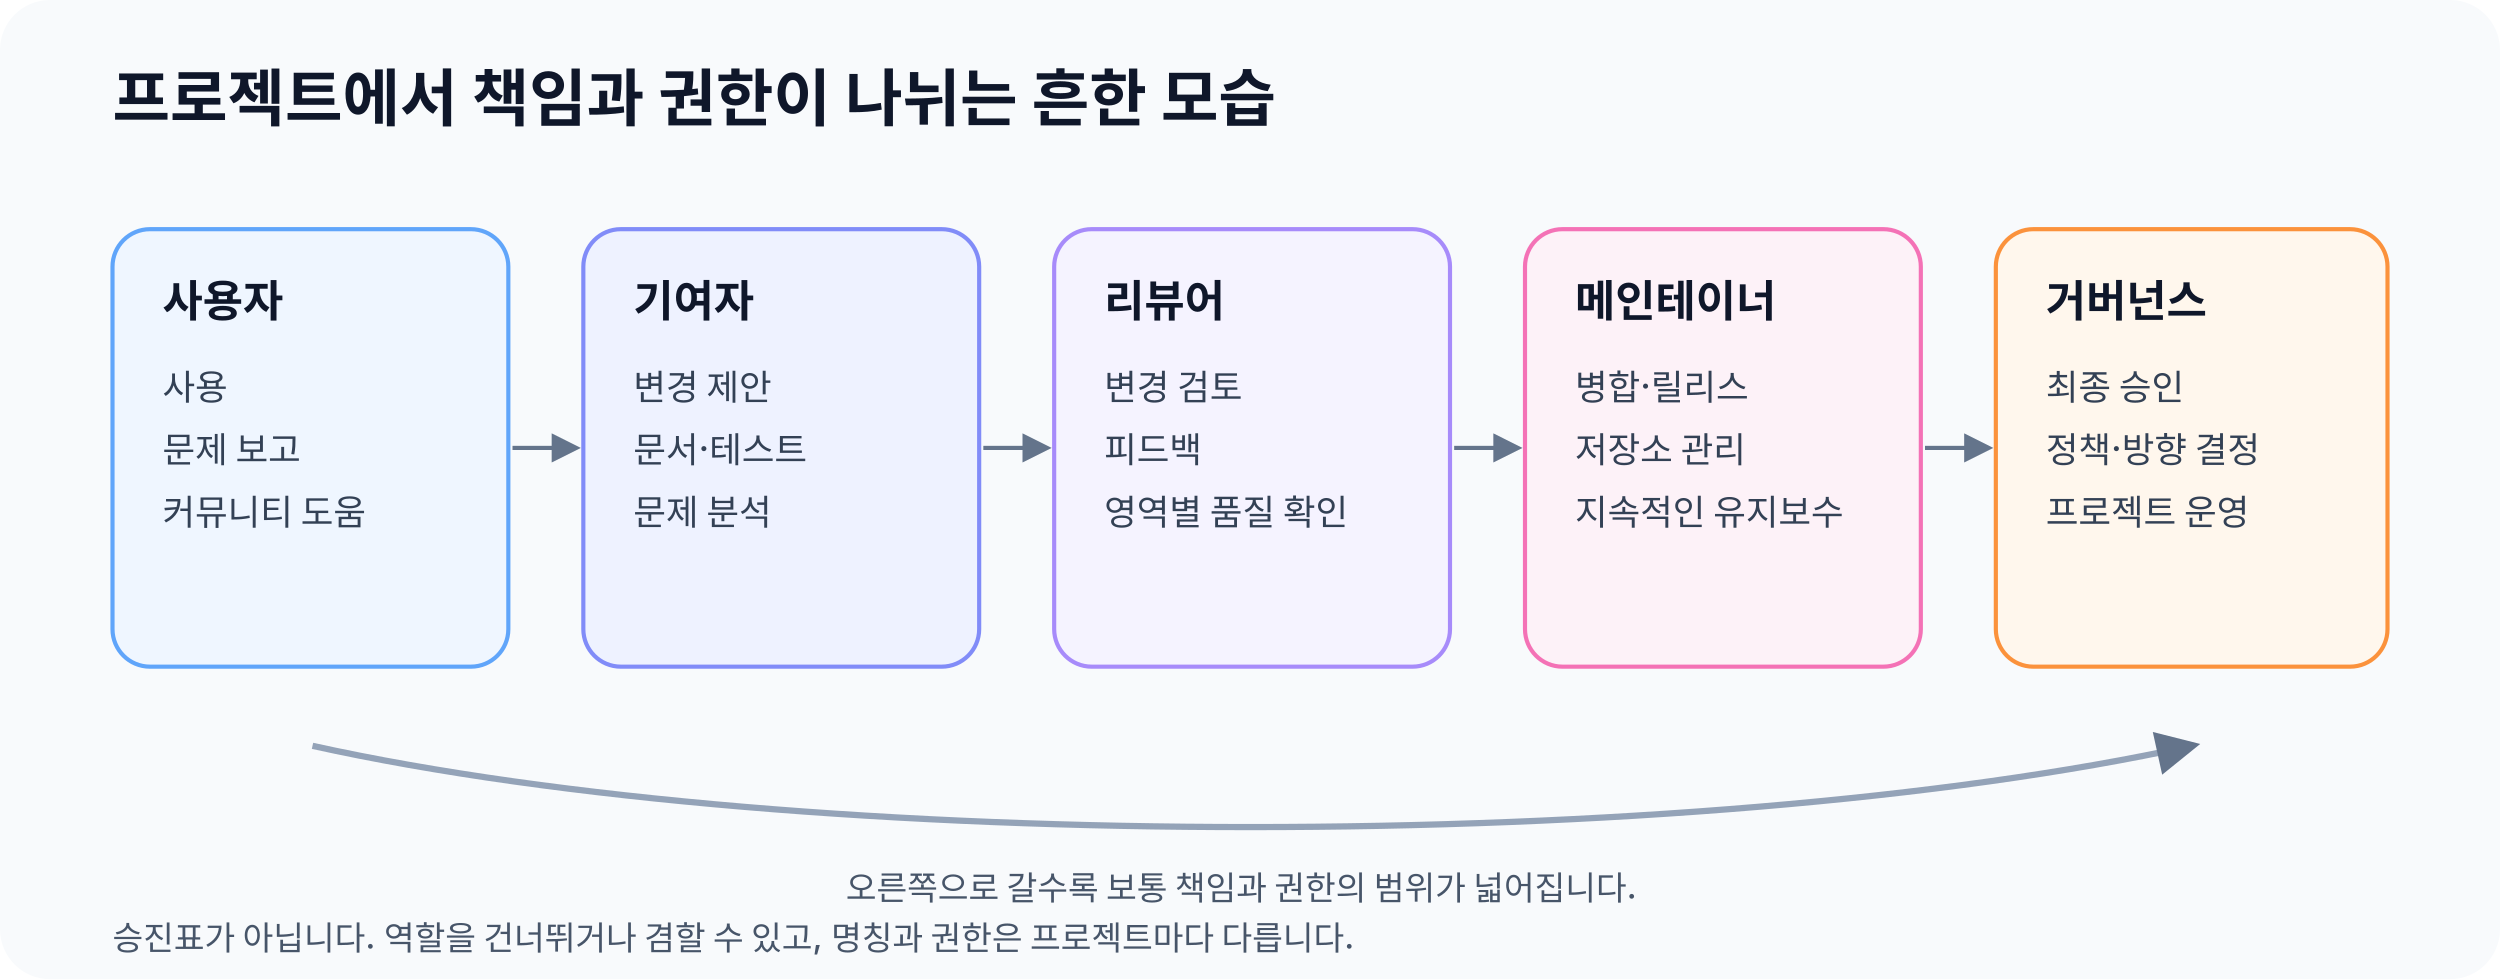
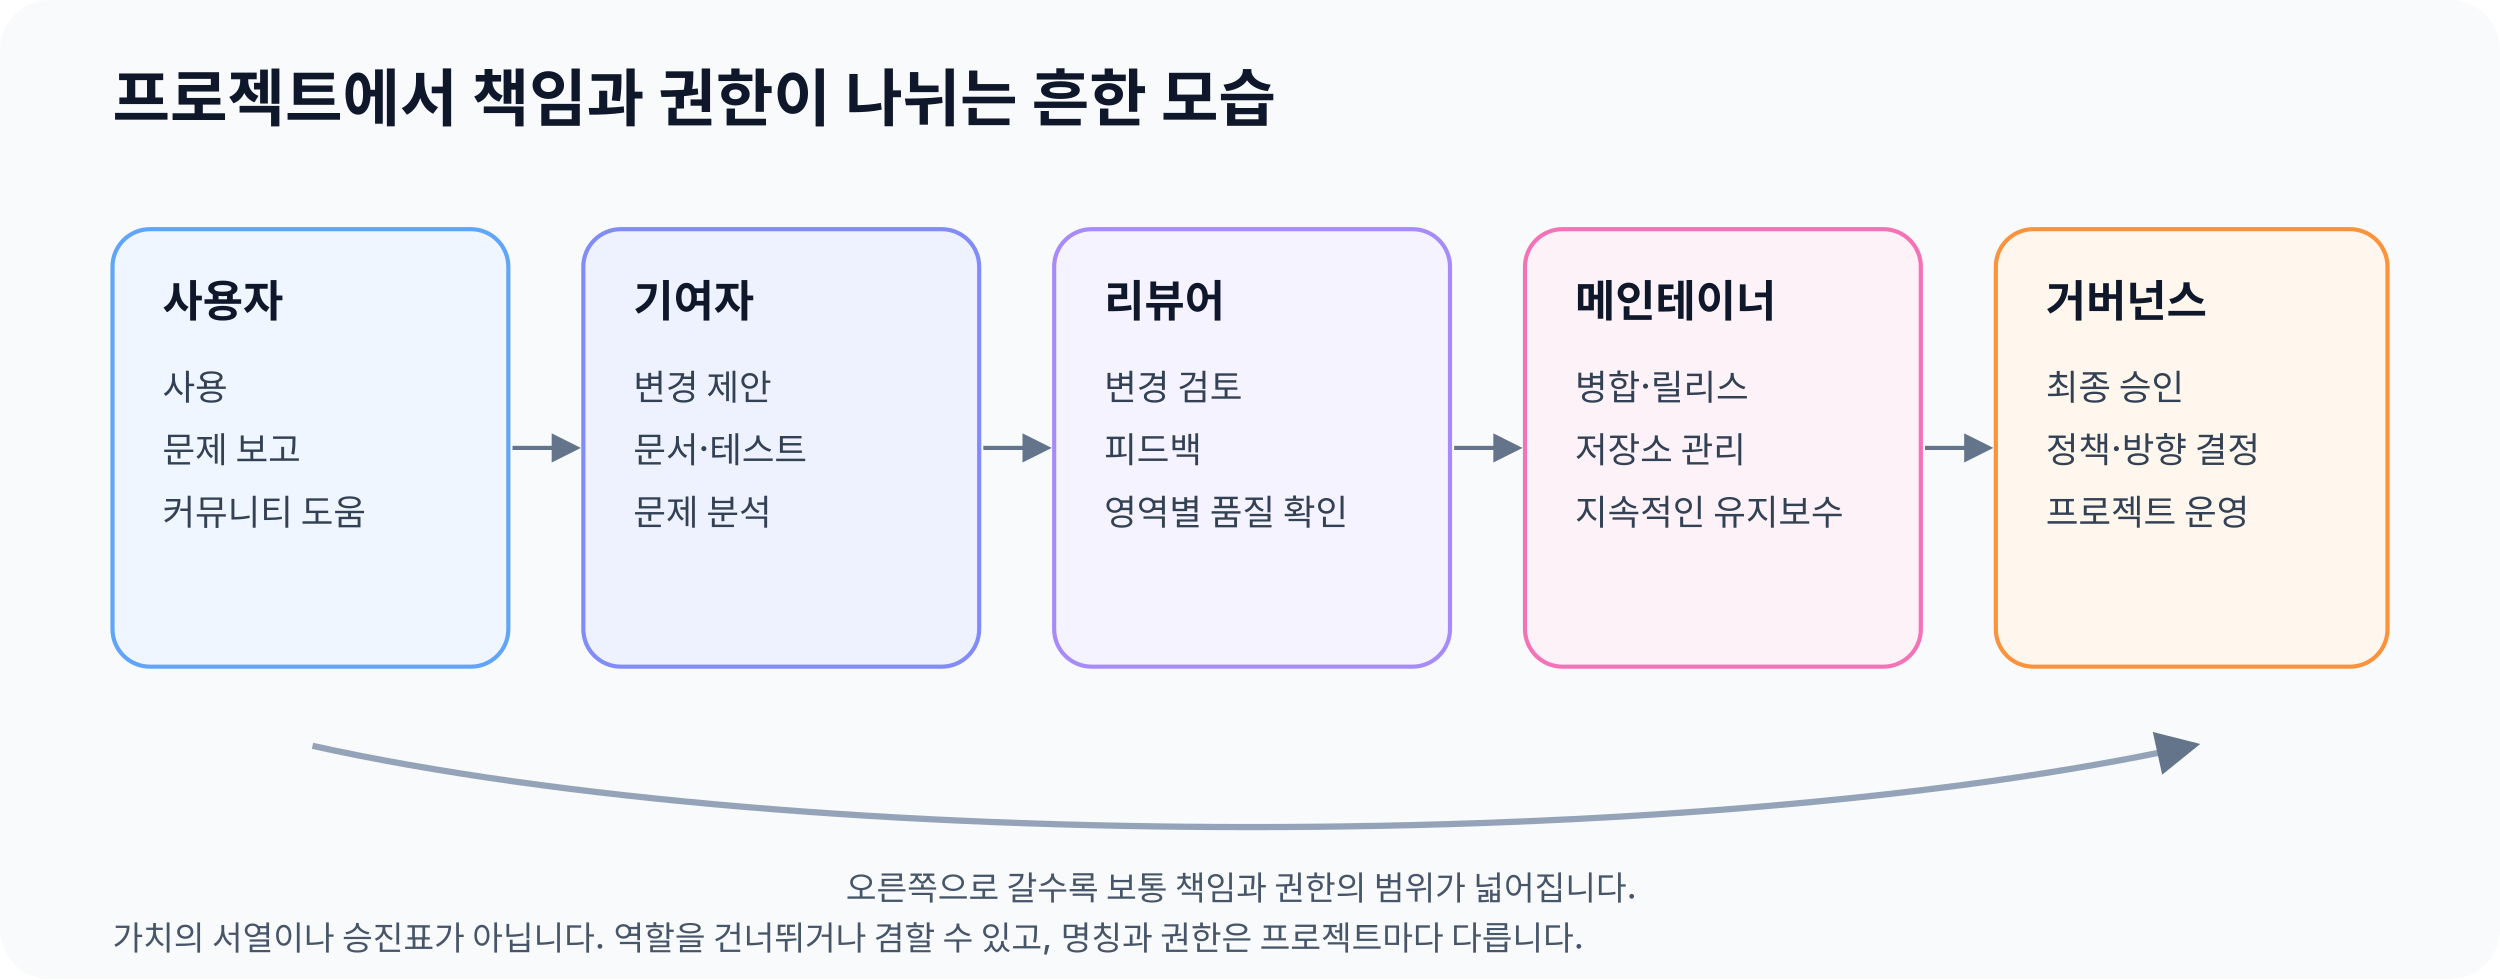
<svg xmlns="http://www.w3.org/2000/svg" width="1200" height="470" viewBox="0 0 1200 470" role="img">
  <defs>
    <marker id="role-arrow" viewBox="0 0 10 10" refX="8" refY="5" markerWidth="7" markerHeight="7" orient="auto-start-reverse">
      <path d="M 0 0 L 10 5 L 0 10 z" fill="#64748b" />
    </marker>
    <style>
      .title { font: 700 30px system-ui, -apple-system, BlinkMacSystemFont, "Noto Sans KR", sans-serif; fill: #0f172a; }
      .heading { font: 700 21px system-ui, -apple-system, BlinkMacSystemFont, "Noto Sans KR", sans-serif; fill: #0f172a; }
      .body { font: 500 17px system-ui, -apple-system, BlinkMacSystemFont, "Noto Sans KR", sans-serif; fill: #334155; }
      .note { font: 500 16px system-ui, -apple-system, BlinkMacSystemFont, "Noto Sans KR", sans-serif; fill: #475569; }
    </style>
  </defs>
  <rect width="1200" height="470" rx="24" fill="#f8fafc" />
  <text x="54" y="58" class="title">프로젝트에서 책임과 권한이 나뉘는 흔한 모습</text>
  <rect x="54" y="110" width="190" height="210" rx="18" fill="#eff6ff" stroke="#60a5fa" stroke-width="2" />
  <text x="78" y="152" class="heading">사용자</text>
  <text x="78" y="192" class="body">사용</text>
  <text x="78" y="222" class="body">문제 보고</text>
  <text x="78" y="252" class="body">커뮤니티 도움</text>
  <line x1="246" y1="215" x2="276" y2="215" stroke="#64748b" stroke-width="2" marker-end="url(#role-arrow)" />
  <rect x="280" y="110" width="190" height="210" rx="18" fill="#eef2ff" stroke="#818cf8" stroke-width="2" />
  <text x="304" y="152" class="heading">기여자</text>
  <text x="304" y="192" class="body">변경 제안</text>
  <text x="304" y="222" class="body">문서·테스트</text>
  <text x="304" y="252" class="body">문제 분석</text>
  <line x1="472" y1="215" x2="502" y2="215" stroke="#64748b" stroke-width="2" marker-end="url(#role-arrow)" />
  <rect x="506" y="110" width="190" height="210" rx="18" fill="#f5f3ff" stroke="#a78bfa" stroke-width="2" />
  <text x="530" y="152" class="heading">리뷰어</text>
  <text x="530" y="192" class="body">변경 검토</text>
  <text x="530" y="222" class="body">피드백</text>
  <text x="530" y="252" class="body">영역별 품질 확인</text>
  <line x1="698" y1="215" x2="728" y2="215" stroke="#64748b" stroke-width="2" marker-end="url(#role-arrow)" />
  <rect x="732" y="110" width="190" height="210" rx="18" fill="#fdf2f8" stroke="#f472b6" stroke-width="2" />
  <text x="756" y="152" class="heading">메인테이너</text>
  <text x="756" y="192" class="body">병합·릴리스</text>
  <text x="756" y="222" class="body">저장소 관리</text>
  <text x="756" y="252" class="body">지속적인 유지보수</text>
  <line x1="924" y1="215" x2="954" y2="215" stroke="#64748b" stroke-width="2" marker-end="url(#role-arrow)" />
  <rect x="958" y="110" width="188" height="210" rx="18" fill="#fff7ed" stroke="#fb923c" stroke-width="2" />
  <text x="982" y="152" class="heading">거버넌스</text>
  <text x="982" y="192" class="body">최종 승인</text>
  <text x="982" y="222" class="body">정책·방향 결정</text>
  <text x="982" y="252" class="body">프로젝트 운영</text>
  <path d="M 150 358 C 385 410, 815 410, 1052 358" fill="none" stroke="#94a3b8" stroke-width="3" marker-end="url(#role-arrow)" />
  <text x="406" y="432" class="note">오른쪽으로 갈수록 보통 책임과 권한의 범위가 넓어집니다.</text>
-   <text x="54" y="456" class="note">승진표가 아닙니다. 역할을 건너뛰거나 겸할 수 있고, 명칭과 권한은 프로젝트마다 다릅니다.</text>
+   <text x="54" y="456" class="note">가치의 서열이나 승진표가 아닙니다. 역할을 건너뛰거나 겸할 수 있고, 명칭과 권한은 프로젝트마다 다릅니다.</text>
</svg>
